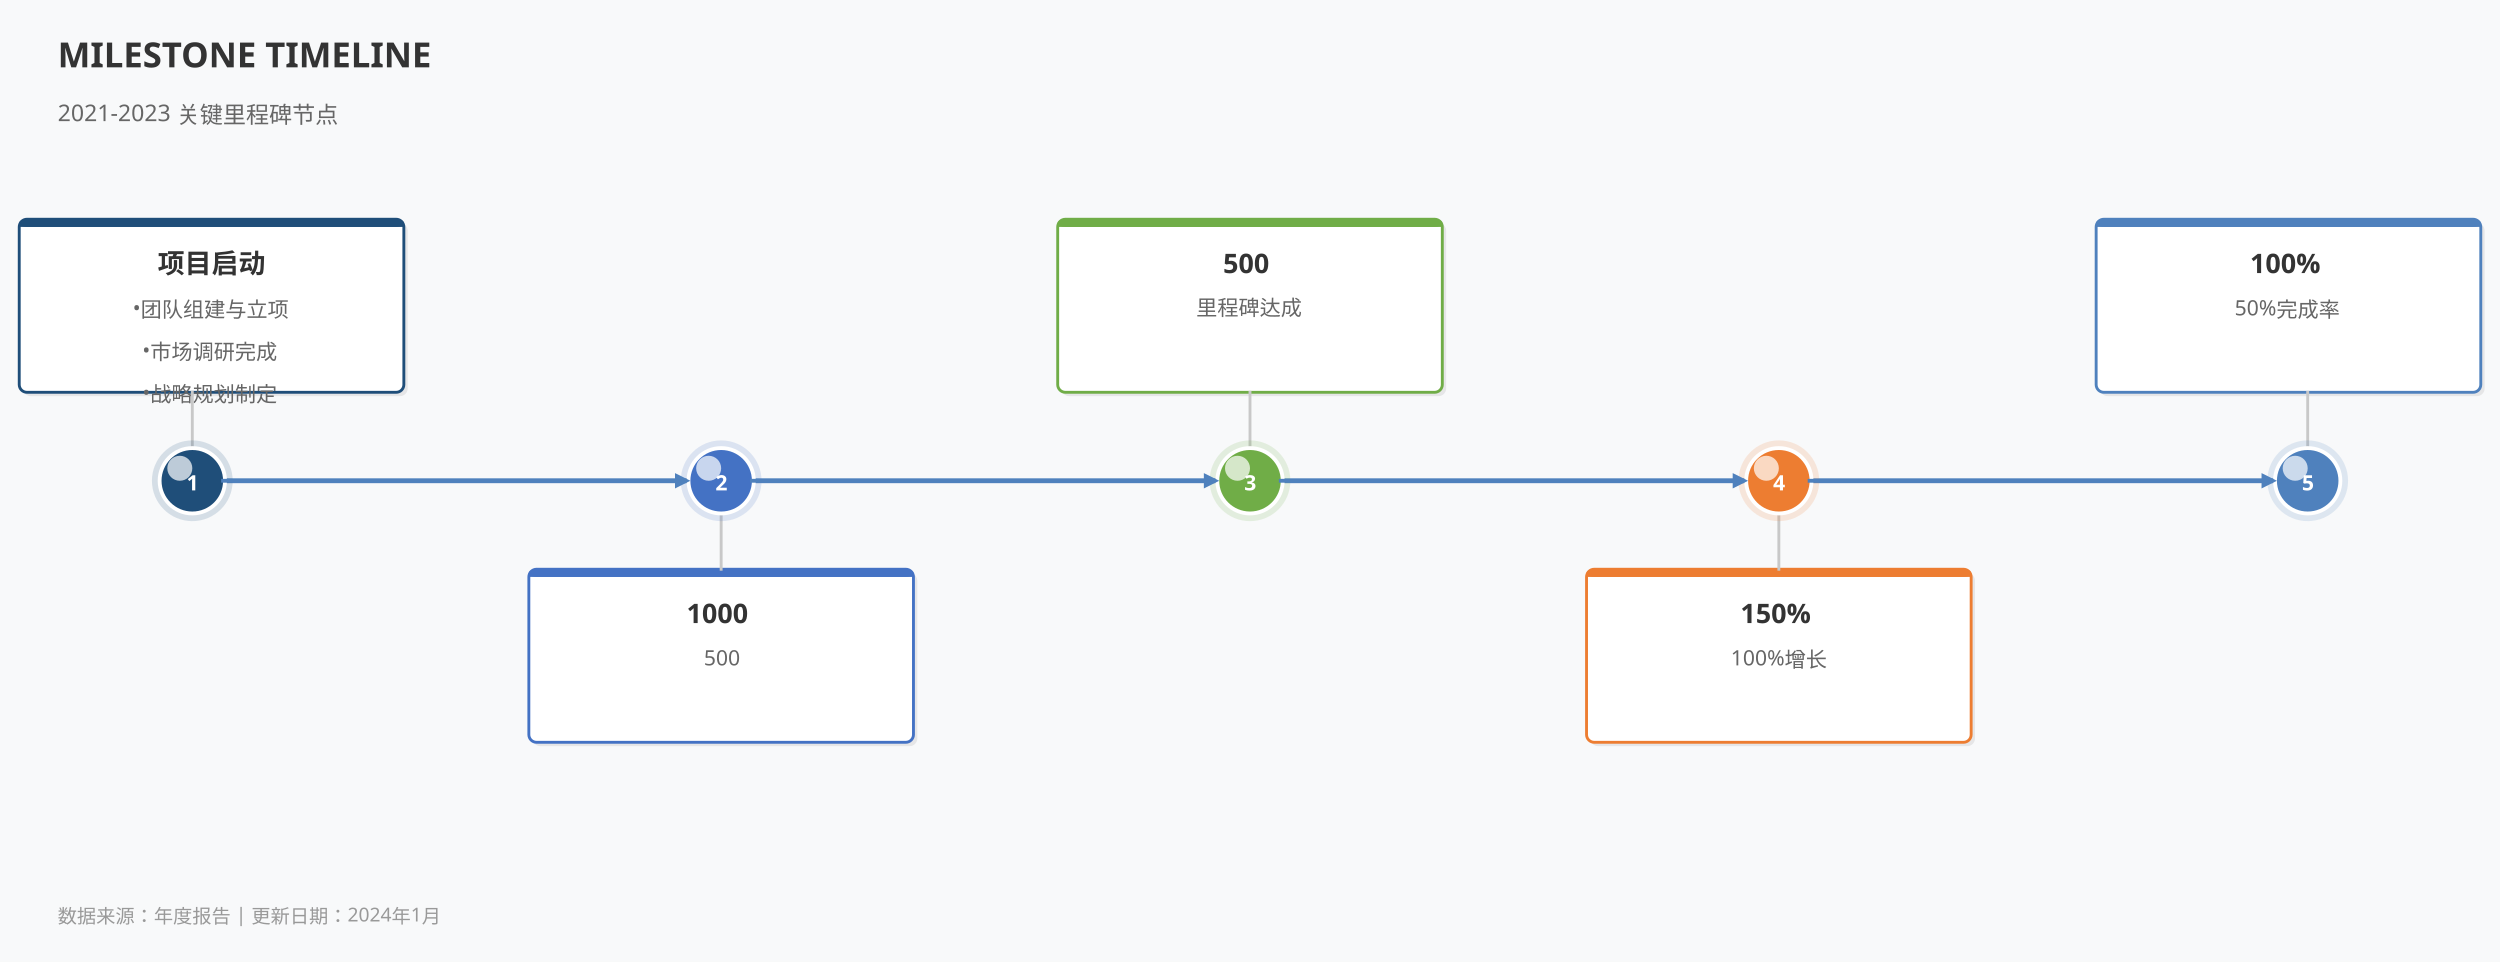
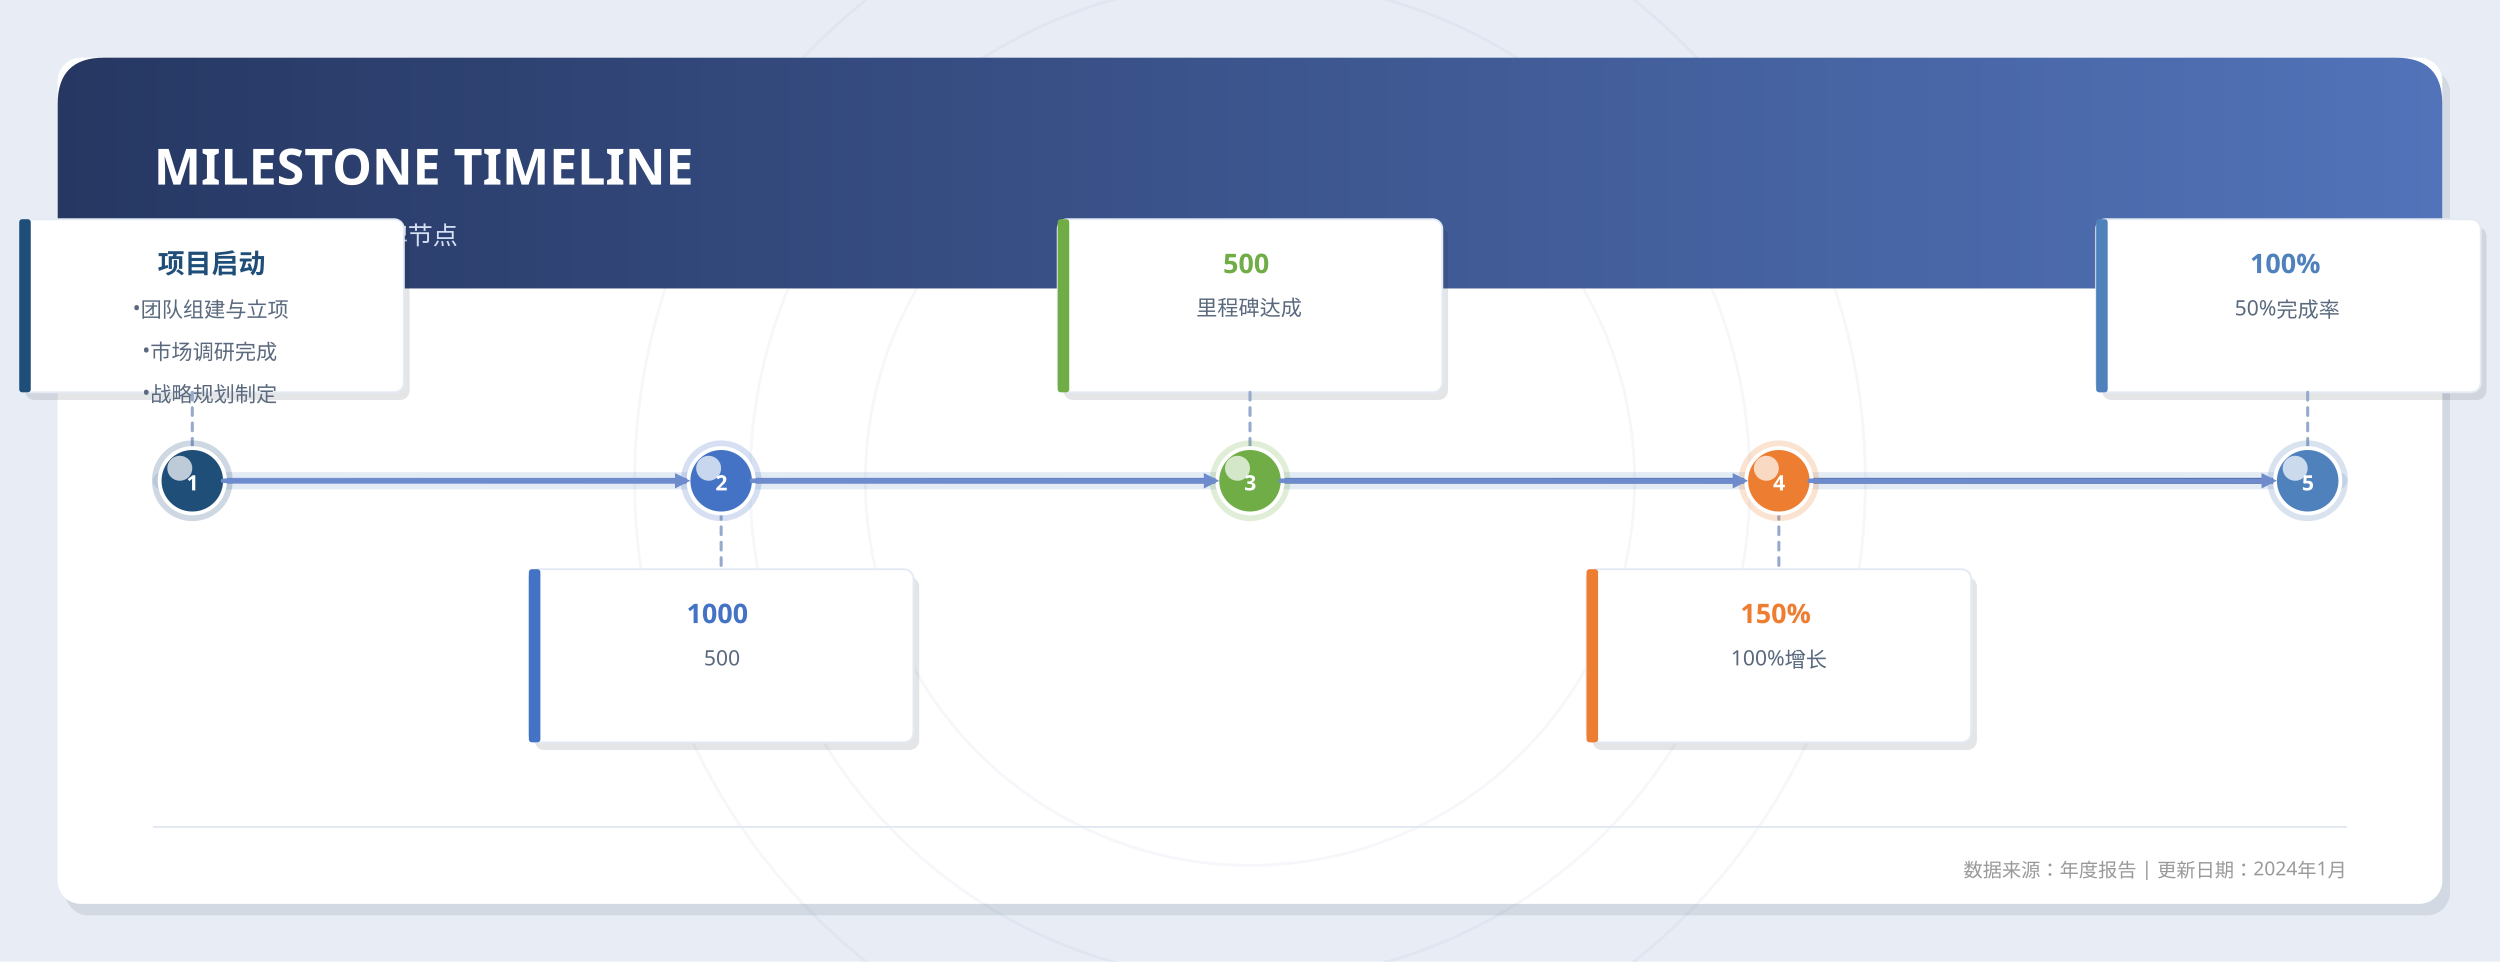
<svg xmlns="http://www.w3.org/2000/svg" style="fill-opacity:1; color-rendering:auto; color-interpolation:auto; text-rendering:auto; stroke:black; stroke-linecap:square; stroke-miterlimit:10; shape-rendering:auto; stroke-opacity:1; fill:black; stroke-dasharray:none; font-weight:normal; stroke-width:1; font-family:'Dialog'; font-style:normal; stroke-linejoin:miter; font-size:12px; stroke-dashoffset:0; image-rendering:auto;" width="1300" height="500">
  <defs id="genericDefs" />
  <g>
+     <defs id="defs1">
+       <linearGradient x1="30" gradientUnits="userSpaceOnUse" x2="1270" y1="0" y2="0" id="linearGradient1" spreadMethod="pad">
+         <stop style="stop-opacity:1; stop-color:rgb(38,55,98);" offset="0%" />
+         <stop style="stop-opacity:1; stop-color:rgb(82,115,185);" offset="100%" />
+       </linearGradient>
+       <linearGradient x1="84" gradientUnits="userSpaceOnUse" x2="1216" y1="250" y2="250" id="linearGradient2" spreadMethod="pad">
+         <stop style="stop-opacity:1; stop-color:rgb(120,148,218);" offset="0%" />
+         <stop style="stop-opacity:1; stop-color:rgb(52,84,150);" offset="100%" />
+       </linearGradient>
+     </defs>
    <g style="fill:white; stroke:white;">
      <rect x="0" width="1300" height="500" y="0" style="stroke:none;" />
-       <rect x="0" y="0" width="1300" style="fill:rgb(248,249,250); text-rendering:geometricPrecision; stroke:none;" height="500" />
-     </g>
-     <g style="fill:rgb(51,51,51); text-rendering:geometricPrecision; font-size:18px; font-weight:bold; font-family:'微软雅黑'; stroke:rgb(51,51,51);">
-       <text x="30" xml:space="preserve" y="35" style="stroke:none;">MILESTONE TIMELINE</text>
-     </g>
-     <g style="fill:rgb(102,102,102); text-rendering:geometricPrecision; font-family:'微软雅黑'; stroke:rgb(102,102,102);">
-       <text x="30" xml:space="preserve" y="63" style="stroke:none;">2021-2023 关键里程碑节点</text>
-       <line x1="84" x2="1216" y1="250" style="fill:none; stroke:rgb(79,129,189); stroke-width:2.5;" y2="250" />
-     </g>
-     <g style="fill-opacity:0.078; fill:rgb(0,0,0); text-rendering:geometricPrecision; font-family:'微软雅黑'; stroke:rgb(0,0,0); stroke-width:2.5; stroke-opacity:0.078;">
-       <rect x="12" y="116" width="200" style="stroke:none;" rx="4" ry="4" height="90" />
-     </g>
-     <g style="fill:white; text-rendering:geometricPrecision; stroke-width:2.5; font-family:'微软雅黑'; stroke:white;">
-       <rect x="10" y="114" width="200" style="stroke:none;" rx="4" ry="4" height="90" />
-       <rect x="10" y="114" width="200" style="fill:none; stroke:rgb(31,78,121); stroke-width:1.5;" rx="4" ry="4" height="90" />
-       <rect x="10" y="114" width="200" style="fill:rgb(31,78,121); stroke:none; stroke-width:1.5;" rx="4" ry="4" height="4" />
-       <rect x="10" y="116" width="200" style="fill:rgb(31,78,121); stroke:none; stroke-width:1.5;" height="2" />
-     </g>
-     <g style="font-size:14px; fill:rgb(51,51,51); text-rendering:geometricPrecision; font-family:'微软雅黑'; stroke:rgb(51,51,51); font-weight:bold; stroke-width:1.5;">
+       <rect x="0" y="0" width="1300" style="fill:rgb(232,237,245); text-rendering:geometricPrecision; stroke:none;" height="500" />
+     </g>
+     <g style="fill:rgb(30,41,59); text-rendering:geometricPrecision; fill-opacity:0.102; stroke-opacity:0.102; stroke:rgb(30,41,59);">
+       <rect x="34" y="36" width="1240" style="stroke:none;" rx="12" ry="12" height="440" />
+     </g>
+     <g style="fill:white; text-rendering:geometricPrecision; stroke:white;">
+       <rect x="30" y="30" width="1240" style="stroke:none;" rx="12" ry="12" height="440" />
+     </g>
+     <g style="fill:rgb(80,112,180); text-rendering:geometricPrecision; fill-opacity:0.055; stroke-width:1.5; stroke-opacity:0.055; stroke:rgb(80,112,180);">
+       <circle r="200" style="fill:none;" cx="650" cy="250" />
+       <circle r="260" style="fill:none;" cx="650" cy="250" />
+       <circle r="320" style="fill:none;" cx="650" cy="250" />
+     </g>
+     <g style="fill:url(#linearGradient1); text-rendering:geometricPrecision; stroke-width:1.5; stroke:url(#linearGradient1);">
+       <path style="stroke:none;" d="M30 54 Q30 30 54 30 L1246 30 Q1270 30 1270 54 L1270 150 L30 150 Z" />
+     </g>
+     <g style="font-size:26px; fill:white; text-rendering:geometricPrecision; font-family:'微软雅黑'; stroke:white; font-weight:bold; stroke-width:1.5;">
+       <text x="80" xml:space="preserve" y="96" style="stroke:none;">MILESTONE TIMELINE</text>
+     </g>
+     <g style="fill:rgb(214,224,244); text-rendering:geometricPrecision; stroke-width:1.5; font-size:13px; font-family:'微软雅黑'; stroke:rgb(214,224,244);">
+       <text x="80" xml:space="preserve" y="126" style="stroke:none;">2021-2023 关键里程碑节点</text>
+     </g>
+     <g style="stroke-linecap:round; font-size:13px; fill-opacity:0.157; fill:rgb(79,129,189); text-rendering:geometricPrecision; font-family:'微软雅黑'; stroke-linejoin:round; stroke:rgb(79,129,189); stroke-width:9; stroke-opacity:0.157;">
+       <line y2="250" style="fill:none;" x1="84" x2="1216" y1="250" />
+     </g>
+     <g style="stroke-linecap:round; font-size:13px; fill:url(#linearGradient2); text-rendering:geometricPrecision; font-family:'微软雅黑'; stroke-linejoin:round; stroke:url(#linearGradient2); stroke-width:3;">
+       <line y2="250" style="fill:none;" x1="84" x2="1216" y1="250" />
+     </g>
+     <g style="stroke-linecap:round; font-size:13px; fill-opacity:0.118; fill:rgb(30,41,59); text-rendering:geometricPrecision; font-family:'微软雅黑'; stroke-linejoin:round; stroke:rgb(30,41,59); stroke-width:3; stroke-opacity:0.118;">
+       <rect x="13" y="118" width="200" style="stroke:none;" rx="5" ry="5" height="90" />
+     </g>
+     <g style="stroke-linecap:round; font-size:13px; fill:white; text-rendering:geometricPrecision; font-family:'微软雅黑'; stroke-linejoin:round; stroke:white; stroke-width:3;">
+       <rect x="10" y="114" width="200" style="stroke:none;" rx="5" ry="5" height="90" />
+     </g>
+     <g style="fill:rgb(228,234,244); text-rendering:geometricPrecision; font-size:13px; font-family:'微软雅黑'; stroke:rgb(228,234,244);">
+       <rect x="10" y="114" width="200" style="fill:none;" rx="5" ry="5" height="90" />
+       <rect x="10" y="114" width="6" style="fill:rgb(31,78,121); stroke:none;" rx="1.5" ry="1.5" height="90" />
+     </g>
+     <g style="fill:rgb(31,78,121); text-rendering:geometricPrecision; font-size:14px; font-weight:bold; font-family:'微软雅黑'; stroke:rgb(31,78,121);">
      <text x="82" xml:space="preserve" y="142" style="stroke:none;">项目启动</text>
    </g>
-     <g style="fill:rgb(102,102,102); text-rendering:geometricPrecision; stroke-width:1.5; font-size:11px; font-family:'微软雅黑'; stroke:rgb(102,102,102);">
+     <g style="fill:rgb(90,105,125); text-rendering:geometricPrecision; font-size:11px; font-family:'微软雅黑'; stroke:rgb(90,105,125);">
      <text x="69" xml:space="preserve" y="164" style="stroke:none;">•团队组建与立项</text>
      <text x="74" xml:space="preserve" y="186" style="stroke:none;">•市场调研完成</text>
      <text x="74" xml:space="preserve" y="208" style="stroke:none;">•战略规划制定</text>
-       <line x1="100" x2="100" y1="204" style="fill:none; stroke:rgb(200,200,200);" y2="234" />
-     </g>
-     <g style="font-size:11px; fill-opacity:0.157; fill:rgb(31,78,121); text-rendering:geometricPrecision; font-family:'微软雅黑'; stroke:rgb(31,78,121); stroke-width:1.5; stroke-opacity:0.157;">
+     </g>
+     <g style="stroke-linecap:round; font-size:11px; fill:rgb(150,170,205); text-rendering:geometricPrecision; font-family:'微软雅黑'; stroke-linejoin:round; stroke-dasharray:4,4; stroke:rgb(150,170,205); stroke-width:1.6; stroke-miterlimit:0;">
+       <line y2="234" style="fill:none;" x1="100" x2="100" y1="204" />
+     </g>
+     <g style="stroke-linecap:round; font-size:11px; fill-opacity:0.216; fill:rgb(31,78,121); text-rendering:geometricPrecision; font-family:'微软雅黑'; stroke-linejoin:round; stroke-dasharray:4,4; stroke:rgb(31,78,121); stroke-width:1.6; stroke-opacity:0.216; stroke-miterlimit:0;">
      <circle r="21" style="stroke:none;" cx="100" cy="250" />
    </g>
-     <g style="fill:white; text-rendering:geometricPrecision; stroke-width:1.5; font-size:11px; font-family:'微软雅黑'; stroke:white;">
+     <g style="stroke-linecap:round; font-size:11px; fill:white; text-rendering:geometricPrecision; font-family:'微软雅黑'; stroke-linejoin:round; stroke-dasharray:4,4; stroke:white; stroke-width:1.6; stroke-miterlimit:0;">
      <circle r="18" style="stroke:none;" cx="100" cy="250" />
      <circle r="16" style="fill:rgb(31,78,121); stroke:none;" cx="100" cy="250" />
    </g>
-     <g style="font-size:11px; fill-opacity:0.706; fill:rgb(255,255,255); text-rendering:geometricPrecision; font-family:'微软雅黑'; stroke:rgb(255,255,255); stroke-width:1.5; stroke-opacity:0.706;">
+     <g style="stroke-linecap:round; font-size:11px; fill-opacity:0.706; fill:rgb(255,255,255); text-rendering:geometricPrecision; font-family:'微软雅黑'; stroke-linejoin:round; stroke-dasharray:4,4; stroke:rgb(255,255,255); stroke-width:1.6; stroke-opacity:0.706; stroke-miterlimit:0;">
      <circle r="6.5" style="stroke:none;" cx="93.5" cy="243.5" />
    </g>
-     <g style="font-size:11px; fill:white; text-rendering:geometricPrecision; font-family:'微软雅黑'; stroke:white; font-weight:bold; stroke-width:1.5;">
+     <g style="stroke-linecap:round; font-size:11px; fill:white; text-rendering:geometricPrecision; font-family:'微软雅黑'; stroke-linejoin:round; stroke-dasharray:4,4; stroke:white; font-weight:bold; stroke-width:1.6; stroke-miterlimit:0;">
      <text x="97" xml:space="preserve" y="255" style="stroke:none;">1</text>
    </g>
-     <g style="font-size:11px; fill-opacity:0.078; fill:rgb(0,0,0); text-rendering:geometricPrecision; font-family:'微软雅黑'; stroke:rgb(0,0,0); font-weight:bold; stroke-width:1.5; stroke-opacity:0.078;">
-       <rect x="277" y="298" width="200" style="stroke:none;" rx="4" ry="4" height="90" />
-     </g>
-     <g style="font-size:11px; fill:white; text-rendering:geometricPrecision; font-family:'微软雅黑'; stroke:white; font-weight:bold; stroke-width:1.5;">
-       <rect x="275" y="296" width="200" style="stroke:none;" rx="4" ry="4" height="90" />
-       <rect x="275" y="296" width="200" style="fill:none; stroke:rgb(68,114,196);" rx="4" ry="4" height="90" />
-       <rect x="275" y="296" width="200" style="fill:rgb(68,114,196); stroke:none;" rx="4" ry="4" height="4" />
-       <rect x="275" y="298" width="200" style="fill:rgb(68,114,196); stroke:none;" height="2" />
-       <text x="357" y="324" style="fill:rgb(51,51,51); font-size:14px; stroke:none;" xml:space="preserve">1000</text>
-       <text x="366" y="346" style="fill:rgb(102,102,102); font-weight:normal; stroke:none;" xml:space="preserve">500</text>
-       <line x1="375" x2="375" y1="266" style="fill:none; stroke:rgb(200,200,200);" y2="296" />
-     </g>
-     <g style="font-size:11px; fill-opacity:0.157; fill:rgb(68,114,196); text-rendering:geometricPrecision; font-family:'微软雅黑'; stroke:rgb(68,114,196); stroke-width:1.5; stroke-opacity:0.157;">
+     <g style="fill-opacity:0.118; text-rendering:geometricPrecision; stroke:rgb(30,41,59); stroke-linecap:round; stroke-miterlimit:0; stroke-opacity:0.118; fill:rgb(30,41,59); stroke-dasharray:4,4; font-weight:bold; stroke-width:1.6; font-family:'微软雅黑'; stroke-linejoin:round; font-size:11px;">
+       <rect x="278" y="300" width="200" style="stroke:none;" rx="5" ry="5" height="90" />
+     </g>
+     <g style="stroke-linecap:round; font-size:11px; fill:white; text-rendering:geometricPrecision; font-family:'微软雅黑'; stroke-linejoin:round; stroke-dasharray:4,4; stroke:white; font-weight:bold; stroke-width:1.6; stroke-miterlimit:0;">
+       <rect x="275" y="296" width="200" style="stroke:none;" rx="5" ry="5" height="90" />
+     </g>
+     <g style="fill:rgb(228,234,244); text-rendering:geometricPrecision; font-size:11px; font-weight:bold; font-family:'微软雅黑'; stroke:rgb(228,234,244);">
+       <rect x="275" y="296" width="200" style="fill:none;" rx="5" ry="5" height="90" />
+       <rect x="275" y="296" width="6" style="fill:rgb(68,114,196); stroke:none;" rx="1.5" ry="1.5" height="90" />
+       <text x="357" y="324" style="fill:rgb(68,114,196); font-size:14px; stroke:none;" xml:space="preserve">1000</text>
+       <text x="366" y="346" style="fill:rgb(90,105,125); font-weight:normal; stroke:none;" xml:space="preserve">500</text>
+     </g>
+     <g style="stroke-linecap:round; font-size:11px; fill:rgb(150,170,205); text-rendering:geometricPrecision; font-family:'微软雅黑'; stroke-linejoin:round; stroke-dasharray:4,4; stroke:rgb(150,170,205); stroke-width:1.6; stroke-miterlimit:0;">
+       <line y2="296" style="fill:none;" x1="375" x2="375" y1="266" />
+     </g>
+     <g style="stroke-linecap:round; font-size:11px; fill-opacity:0.216; fill:rgb(68,114,196); text-rendering:geometricPrecision; font-family:'微软雅黑'; stroke-linejoin:round; stroke-dasharray:4,4; stroke:rgb(68,114,196); stroke-width:1.6; stroke-opacity:0.216; stroke-miterlimit:0;">
      <circle r="21" style="stroke:none;" cx="375" cy="250" />
    </g>
-     <g style="fill:white; text-rendering:geometricPrecision; stroke-width:1.5; font-size:11px; font-family:'微软雅黑'; stroke:white;">
+     <g style="stroke-linecap:round; font-size:11px; fill:white; text-rendering:geometricPrecision; font-family:'微软雅黑'; stroke-linejoin:round; stroke-dasharray:4,4; stroke:white; stroke-width:1.6; stroke-miterlimit:0;">
      <circle r="18" style="stroke:none;" cx="375" cy="250" />
      <circle r="16" style="fill:rgb(68,114,196); stroke:none;" cx="375" cy="250" />
    </g>
-     <g style="font-size:11px; fill-opacity:0.706; fill:rgb(255,255,255); text-rendering:geometricPrecision; font-family:'微软雅黑'; stroke:rgb(255,255,255); stroke-width:1.5; stroke-opacity:0.706;">
+     <g style="stroke-linecap:round; font-size:11px; fill-opacity:0.706; fill:rgb(255,255,255); text-rendering:geometricPrecision; font-family:'微软雅黑'; stroke-linejoin:round; stroke-dasharray:4,4; stroke:rgb(255,255,255); stroke-width:1.6; stroke-opacity:0.706; stroke-miterlimit:0;">
      <circle r="6.5" style="stroke:none;" cx="368.5" cy="243.5" />
    </g>
-     <g style="font-size:11px; fill:white; text-rendering:geometricPrecision; font-family:'微软雅黑'; stroke:white; font-weight:bold; stroke-width:1.5;">
+     <g style="stroke-linecap:round; font-size:11px; fill:white; text-rendering:geometricPrecision; font-family:'微软雅黑'; stroke-linejoin:round; stroke-dasharray:4,4; stroke:white; font-weight:bold; stroke-width:1.6; stroke-miterlimit:0;">
      <text x="372" xml:space="preserve" y="255" style="stroke:none;">2</text>
    </g>
-     <g style="font-size:11px; fill-opacity:0.078; fill:rgb(0,0,0); text-rendering:geometricPrecision; font-family:'微软雅黑'; stroke:rgb(0,0,0); font-weight:bold; stroke-width:1.5; stroke-opacity:0.078;">
-       <rect x="552" y="116" width="200" style="stroke:none;" rx="4" ry="4" height="90" />
-     </g>
-     <g style="font-size:11px; fill:white; text-rendering:geometricPrecision; font-family:'微软雅黑'; stroke:white; font-weight:bold; stroke-width:1.5;">
-       <rect x="550" y="114" width="200" style="stroke:none;" rx="4" ry="4" height="90" />
-       <rect x="550" y="114" width="200" style="fill:none; stroke:rgb(112,173,71);" rx="4" ry="4" height="90" />
-       <rect x="550" y="114" width="200" style="fill:rgb(112,173,71); stroke:none;" rx="4" ry="4" height="4" />
-       <rect x="550" y="116" width="200" style="fill:rgb(112,173,71); stroke:none;" height="2" />
-       <text x="636" y="142" style="fill:rgb(51,51,51); font-size:14px; stroke:none;" xml:space="preserve">500</text>
-       <text x="622" y="164" style="fill:rgb(102,102,102); font-weight:normal; stroke:none;" xml:space="preserve">里程碑达成</text>
-       <line x1="650" x2="650" y1="204" style="fill:none; stroke:rgb(200,200,200);" y2="234" />
-     </g>
-     <g style="font-size:11px; fill-opacity:0.157; fill:rgb(112,173,71); text-rendering:geometricPrecision; font-family:'微软雅黑'; stroke:rgb(112,173,71); stroke-width:1.5; stroke-opacity:0.157;">
+     <g style="fill-opacity:0.118; text-rendering:geometricPrecision; stroke:rgb(30,41,59); stroke-linecap:round; stroke-miterlimit:0; stroke-opacity:0.118; fill:rgb(30,41,59); stroke-dasharray:4,4; font-weight:bold; stroke-width:1.6; font-family:'微软雅黑'; stroke-linejoin:round; font-size:11px;">
+       <rect x="553" y="118" width="200" style="stroke:none;" rx="5" ry="5" height="90" />
+     </g>
+     <g style="stroke-linecap:round; font-size:11px; fill:white; text-rendering:geometricPrecision; font-family:'微软雅黑'; stroke-linejoin:round; stroke-dasharray:4,4; stroke:white; font-weight:bold; stroke-width:1.6; stroke-miterlimit:0;">
+       <rect x="550" y="114" width="200" style="stroke:none;" rx="5" ry="5" height="90" />
+     </g>
+     <g style="fill:rgb(228,234,244); text-rendering:geometricPrecision; font-size:11px; font-weight:bold; font-family:'微软雅黑'; stroke:rgb(228,234,244);">
+       <rect x="550" y="114" width="200" style="fill:none;" rx="5" ry="5" height="90" />
+       <rect x="550" y="114" width="6" style="fill:rgb(112,173,71); stroke:none;" rx="1.5" ry="1.5" height="90" />
+       <text x="636" y="142" style="fill:rgb(112,173,71); font-size:14px; stroke:none;" xml:space="preserve">500</text>
+       <text x="622" y="164" style="fill:rgb(90,105,125); font-weight:normal; stroke:none;" xml:space="preserve">里程碑达成</text>
+     </g>
+     <g style="stroke-linecap:round; font-size:11px; fill:rgb(150,170,205); text-rendering:geometricPrecision; font-family:'微软雅黑'; stroke-linejoin:round; stroke-dasharray:4,4; stroke:rgb(150,170,205); stroke-width:1.6; stroke-miterlimit:0;">
+       <line y2="234" style="fill:none;" x1="650" x2="650" y1="204" />
+     </g>
+     <g style="stroke-linecap:round; font-size:11px; fill-opacity:0.216; fill:rgb(112,173,71); text-rendering:geometricPrecision; font-family:'微软雅黑'; stroke-linejoin:round; stroke-dasharray:4,4; stroke:rgb(112,173,71); stroke-width:1.6; stroke-opacity:0.216; stroke-miterlimit:0;">
      <circle r="21" style="stroke:none;" cx="650" cy="250" />
    </g>
-     <g style="fill:white; text-rendering:geometricPrecision; stroke-width:1.5; font-size:11px; font-family:'微软雅黑'; stroke:white;">
+     <g style="stroke-linecap:round; font-size:11px; fill:white; text-rendering:geometricPrecision; font-family:'微软雅黑'; stroke-linejoin:round; stroke-dasharray:4,4; stroke:white; stroke-width:1.6; stroke-miterlimit:0;">
      <circle r="18" style="stroke:none;" cx="650" cy="250" />
      <circle r="16" style="fill:rgb(112,173,71); stroke:none;" cx="650" cy="250" />
    </g>
-     <g style="font-size:11px; fill-opacity:0.706; fill:rgb(255,255,255); text-rendering:geometricPrecision; font-family:'微软雅黑'; stroke:rgb(255,255,255); stroke-width:1.5; stroke-opacity:0.706;">
+     <g style="stroke-linecap:round; font-size:11px; fill-opacity:0.706; fill:rgb(255,255,255); text-rendering:geometricPrecision; font-family:'微软雅黑'; stroke-linejoin:round; stroke-dasharray:4,4; stroke:rgb(255,255,255); stroke-width:1.6; stroke-opacity:0.706; stroke-miterlimit:0;">
      <circle r="6.5" style="stroke:none;" cx="643.5" cy="243.5" />
    </g>
-     <g style="font-size:11px; fill:white; text-rendering:geometricPrecision; font-family:'微软雅黑'; stroke:white; font-weight:bold; stroke-width:1.5;">
+     <g style="stroke-linecap:round; font-size:11px; fill:white; text-rendering:geometricPrecision; font-family:'微软雅黑'; stroke-linejoin:round; stroke-dasharray:4,4; stroke:white; font-weight:bold; stroke-width:1.6; stroke-miterlimit:0;">
      <text x="647" xml:space="preserve" y="255" style="stroke:none;">3</text>
    </g>
-     <g style="font-size:11px; fill-opacity:0.078; fill:rgb(0,0,0); text-rendering:geometricPrecision; font-family:'微软雅黑'; stroke:rgb(0,0,0); font-weight:bold; stroke-width:1.5; stroke-opacity:0.078;">
-       <rect x="827" y="298" width="200" style="stroke:none;" rx="4" ry="4" height="90" />
-     </g>
-     <g style="font-size:11px; fill:white; text-rendering:geometricPrecision; font-family:'微软雅黑'; stroke:white; font-weight:bold; stroke-width:1.5;">
-       <rect x="825" y="296" width="200" style="stroke:none;" rx="4" ry="4" height="90" />
-       <rect x="825" y="296" width="200" style="fill:none; stroke:rgb(237,125,49);" rx="4" ry="4" height="90" />
-       <rect x="825" y="296" width="200" style="fill:rgb(237,125,49); stroke:none;" rx="4" ry="4" height="4" />
-       <rect x="825" y="298" width="200" style="fill:rgb(237,125,49); stroke:none;" height="2" />
-       <text x="905" y="324" style="fill:rgb(51,51,51); font-size:14px; stroke:none;" xml:space="preserve">150%</text>
-       <text x="900" y="346" style="fill:rgb(102,102,102); font-weight:normal; stroke:none;" xml:space="preserve">100%增长</text>
-       <line x1="925" x2="925" y1="266" style="fill:none; stroke:rgb(200,200,200);" y2="296" />
-     </g>
-     <g style="font-size:11px; fill-opacity:0.157; fill:rgb(237,125,49); text-rendering:geometricPrecision; font-family:'微软雅黑'; stroke:rgb(237,125,49); stroke-width:1.5; stroke-opacity:0.157;">
+     <g style="fill-opacity:0.118; text-rendering:geometricPrecision; stroke:rgb(30,41,59); stroke-linecap:round; stroke-miterlimit:0; stroke-opacity:0.118; fill:rgb(30,41,59); stroke-dasharray:4,4; font-weight:bold; stroke-width:1.6; font-family:'微软雅黑'; stroke-linejoin:round; font-size:11px;">
+       <rect x="828" y="300" width="200" style="stroke:none;" rx="5" ry="5" height="90" />
+     </g>
+     <g style="stroke-linecap:round; font-size:11px; fill:white; text-rendering:geometricPrecision; font-family:'微软雅黑'; stroke-linejoin:round; stroke-dasharray:4,4; stroke:white; font-weight:bold; stroke-width:1.6; stroke-miterlimit:0;">
+       <rect x="825" y="296" width="200" style="stroke:none;" rx="5" ry="5" height="90" />
+     </g>
+     <g style="fill:rgb(228,234,244); text-rendering:geometricPrecision; font-size:11px; font-weight:bold; font-family:'微软雅黑'; stroke:rgb(228,234,244);">
+       <rect x="825" y="296" width="200" style="fill:none;" rx="5" ry="5" height="90" />
+       <rect x="825" y="296" width="6" style="fill:rgb(237,125,49); stroke:none;" rx="1.5" ry="1.5" height="90" />
+       <text x="905" y="324" style="fill:rgb(237,125,49); font-size:14px; stroke:none;" xml:space="preserve">150%</text>
+       <text x="900" y="346" style="fill:rgb(90,105,125); font-weight:normal; stroke:none;" xml:space="preserve">100%增长</text>
+     </g>
+     <g style="stroke-linecap:round; font-size:11px; fill:rgb(150,170,205); text-rendering:geometricPrecision; font-family:'微软雅黑'; stroke-linejoin:round; stroke-dasharray:4,4; stroke:rgb(150,170,205); stroke-width:1.6; stroke-miterlimit:0;">
+       <line y2="296" style="fill:none;" x1="925" x2="925" y1="266" />
+     </g>
+     <g style="stroke-linecap:round; font-size:11px; fill-opacity:0.216; fill:rgb(237,125,49); text-rendering:geometricPrecision; font-family:'微软雅黑'; stroke-linejoin:round; stroke-dasharray:4,4; stroke:rgb(237,125,49); stroke-width:1.6; stroke-opacity:0.216; stroke-miterlimit:0;">
      <circle r="21" style="stroke:none;" cx="925" cy="250" />
    </g>
-     <g style="fill:white; text-rendering:geometricPrecision; stroke-width:1.5; font-size:11px; font-family:'微软雅黑'; stroke:white;">
+     <g style="stroke-linecap:round; font-size:11px; fill:white; text-rendering:geometricPrecision; font-family:'微软雅黑'; stroke-linejoin:round; stroke-dasharray:4,4; stroke:white; stroke-width:1.6; stroke-miterlimit:0;">
      <circle r="18" style="stroke:none;" cx="925" cy="250" />
      <circle r="16" style="fill:rgb(237,125,49); stroke:none;" cx="925" cy="250" />
    </g>
-     <g style="font-size:11px; fill-opacity:0.706; fill:rgb(255,255,255); text-rendering:geometricPrecision; font-family:'微软雅黑'; stroke:rgb(255,255,255); stroke-width:1.5; stroke-opacity:0.706;">
+     <g style="stroke-linecap:round; font-size:11px; fill-opacity:0.706; fill:rgb(255,255,255); text-rendering:geometricPrecision; font-family:'微软雅黑'; stroke-linejoin:round; stroke-dasharray:4,4; stroke:rgb(255,255,255); stroke-width:1.6; stroke-opacity:0.706; stroke-miterlimit:0;">
      <circle r="6.5" style="stroke:none;" cx="918.5" cy="243.5" />
    </g>
-     <g style="font-size:11px; fill:white; text-rendering:geometricPrecision; font-family:'微软雅黑'; stroke:white; font-weight:bold; stroke-width:1.5;">
+     <g style="stroke-linecap:round; font-size:11px; fill:white; text-rendering:geometricPrecision; font-family:'微软雅黑'; stroke-linejoin:round; stroke-dasharray:4,4; stroke:white; font-weight:bold; stroke-width:1.6; stroke-miterlimit:0;">
      <text x="922" xml:space="preserve" y="255" style="stroke:none;">4</text>
    </g>
-     <g style="font-size:11px; fill-opacity:0.078; fill:rgb(0,0,0); text-rendering:geometricPrecision; font-family:'微软雅黑'; stroke:rgb(0,0,0); font-weight:bold; stroke-width:1.5; stroke-opacity:0.078;">
-       <rect x="1092" y="116" width="200" style="stroke:none;" rx="4" ry="4" height="90" />
-     </g>
-     <g style="font-size:11px; fill:white; text-rendering:geometricPrecision; font-family:'微软雅黑'; stroke:white; font-weight:bold; stroke-width:1.5;">
-       <rect x="1090" y="114" width="200" style="stroke:none;" rx="4" ry="4" height="90" />
-       <rect x="1090" y="114" width="200" style="fill:none; stroke:rgb(79,129,189);" rx="4" ry="4" height="90" />
-       <rect x="1090" y="114" width="200" style="fill:rgb(79,129,189); stroke:none;" rx="4" ry="4" height="4" />
-       <rect x="1090" y="116" width="200" style="fill:rgb(79,129,189); stroke:none;" height="2" />
-       <text x="1170" y="142" style="fill:rgb(51,51,51); font-size:14px; stroke:none;" xml:space="preserve">100%</text>
-       <text x="1162" y="164" style="fill:rgb(102,102,102); font-weight:normal; stroke:none;" xml:space="preserve">50%完成率</text>
-       <line x1="1200" x2="1200" y1="204" style="fill:none; stroke:rgb(200,200,200);" y2="234" />
-     </g>
-     <g style="font-size:11px; fill-opacity:0.157; fill:rgb(79,129,189); text-rendering:geometricPrecision; font-family:'微软雅黑'; stroke:rgb(79,129,189); stroke-width:1.5; stroke-opacity:0.157;">
+     <g style="fill-opacity:0.118; text-rendering:geometricPrecision; stroke:rgb(30,41,59); stroke-linecap:round; stroke-miterlimit:0; stroke-opacity:0.118; fill:rgb(30,41,59); stroke-dasharray:4,4; font-weight:bold; stroke-width:1.6; font-family:'微软雅黑'; stroke-linejoin:round; font-size:11px;">
+       <rect x="1093" y="118" width="200" style="stroke:none;" rx="5" ry="5" height="90" />
+     </g>
+     <g style="stroke-linecap:round; font-size:11px; fill:white; text-rendering:geometricPrecision; font-family:'微软雅黑'; stroke-linejoin:round; stroke-dasharray:4,4; stroke:white; font-weight:bold; stroke-width:1.6; stroke-miterlimit:0;">
+       <rect x="1090" y="114" width="200" style="stroke:none;" rx="5" ry="5" height="90" />
+     </g>
+     <g style="fill:rgb(228,234,244); text-rendering:geometricPrecision; font-size:11px; font-weight:bold; font-family:'微软雅黑'; stroke:rgb(228,234,244);">
+       <rect x="1090" y="114" width="200" style="fill:none;" rx="5" ry="5" height="90" />
+       <rect x="1090" y="114" width="6" style="fill:rgb(79,129,189); stroke:none;" rx="1.5" ry="1.5" height="90" />
+       <text x="1170" y="142" style="fill:rgb(79,129,189); font-size:14px; stroke:none;" xml:space="preserve">100%</text>
+       <text x="1162" y="164" style="fill:rgb(90,105,125); font-weight:normal; stroke:none;" xml:space="preserve">50%完成率</text>
+     </g>
+     <g style="stroke-linecap:round; font-size:11px; fill:rgb(150,170,205); text-rendering:geometricPrecision; font-family:'微软雅黑'; stroke-linejoin:round; stroke-dasharray:4,4; stroke:rgb(150,170,205); stroke-width:1.6; stroke-miterlimit:0;">
+       <line y2="234" style="fill:none;" x1="1200" x2="1200" y1="204" />
+     </g>
+     <g style="stroke-linecap:round; font-size:11px; fill-opacity:0.216; fill:rgb(79,129,189); text-rendering:geometricPrecision; font-family:'微软雅黑'; stroke-linejoin:round; stroke-dasharray:4,4; stroke:rgb(79,129,189); stroke-width:1.6; stroke-opacity:0.216; stroke-miterlimit:0;">
      <circle r="21" style="stroke:none;" cx="1200" cy="250" />
    </g>
-     <g style="fill:white; text-rendering:geometricPrecision; stroke-width:1.5; font-size:11px; font-family:'微软雅黑'; stroke:white;">
+     <g style="stroke-linecap:round; font-size:11px; fill:white; text-rendering:geometricPrecision; font-family:'微软雅黑'; stroke-linejoin:round; stroke-dasharray:4,4; stroke:white; stroke-width:1.6; stroke-miterlimit:0;">
      <circle r="18" style="stroke:none;" cx="1200" cy="250" />
      <circle r="16" style="fill:rgb(79,129,189); stroke:none;" cx="1200" cy="250" />
    </g>
-     <g style="font-size:11px; fill-opacity:0.706; fill:rgb(255,255,255); text-rendering:geometricPrecision; font-family:'微软雅黑'; stroke:rgb(255,255,255); stroke-width:1.5; stroke-opacity:0.706;">
+     <g style="stroke-linecap:round; font-size:11px; fill-opacity:0.706; fill:rgb(255,255,255); text-rendering:geometricPrecision; font-family:'微软雅黑'; stroke-linejoin:round; stroke-dasharray:4,4; stroke:rgb(255,255,255); stroke-width:1.6; stroke-opacity:0.706; stroke-miterlimit:0;">
      <circle r="6.5" style="stroke:none;" cx="1193.5" cy="243.5" />
    </g>
-     <g style="font-size:11px; fill:white; text-rendering:geometricPrecision; font-family:'微软雅黑'; stroke:white; font-weight:bold; stroke-width:1.5;">
+     <g style="stroke-linecap:round; font-size:11px; fill:white; text-rendering:geometricPrecision; font-family:'微软雅黑'; stroke-linejoin:round; stroke-dasharray:4,4; stroke:white; font-weight:bold; stroke-width:1.6; stroke-miterlimit:0;">
      <text x="1197" xml:space="preserve" y="255" style="stroke:none;">5</text>
-       <line x1="116" x2="351" y1="250" style="fill:none; stroke:rgb(79,129,189); stroke-width:2;" y2="250" />
-       <path d="M359 250 L351 254 L351 246 Z" style="fill:rgb(79,129,189); stroke-width:2; stroke:none;" />
-       <line x1="391" x2="626" y1="250" style="fill:none; stroke:rgb(79,129,189); stroke-width:2;" y2="250" />
-       <path d="M634 250 L626 254 L626 246 Z" style="fill:rgb(79,129,189); stroke-width:2; stroke:none;" />
-       <line x1="666" x2="901" y1="250" style="fill:none; stroke:rgb(79,129,189); stroke-width:2;" y2="250" />
-       <path d="M909 250 L901 254 L901 246 Z" style="fill:rgb(79,129,189); stroke-width:2; stroke:none;" />
-       <line x1="941" x2="1176" y1="250" style="fill:none; stroke:rgb(79,129,189); stroke-width:2;" y2="250" />
-       <path d="M1184 250 L1176 254 L1176 246 Z" style="fill:rgb(79,129,189); stroke-width:2; stroke:none;" />
-     </g>
-     <g style="fill:rgb(153,153,153); text-rendering:geometricPrecision; stroke-width:2; font-size:10px; font-family:'微软雅黑'; stroke:rgb(153,153,153);">
-       <text x="30" xml:space="preserve" y="480" style="stroke:none;">数据来源：年度报告 | 更新日期：2024年1月</text>
+     </g>
+     <g style="stroke-linecap:round; font-size:11px; fill:rgb(110,140,205); text-rendering:geometricPrecision; font-family:'微软雅黑'; stroke-linejoin:round; stroke:rgb(110,140,205); font-weight:bold; stroke-width:2.4;">
+       <line y2="250" style="fill:none;" x1="116" x2="351" y1="250" />
+       <path style="stroke:none;" d="M359 250 L351 254 L351 246 Z" />
+       <line y2="250" style="fill:none;" x1="391" x2="626" y1="250" />
+       <path style="stroke:none;" d="M634 250 L626 254 L626 246 Z" />
+       <line y2="250" style="fill:none;" x1="666" x2="901" y1="250" />
+       <path style="stroke:none;" d="M909 250 L901 254 L901 246 Z" />
+       <line y2="250" style="fill:none;" x1="941" x2="1176" y1="250" />
+       <path style="stroke:none;" d="M1184 250 L1176 254 L1176 246 Z" />
+     </g>
+     <g style="fill:rgb(226,232,240); text-rendering:geometricPrecision; font-size:11px; font-weight:bold; font-family:'微软雅黑'; stroke:rgb(226,232,240);">
+       <line y2="430" style="fill:none;" x1="80" x2="1220" y1="430" />
+     </g>
+     <g style="fill:rgb(153,153,153); text-rendering:geometricPrecision; font-size:10px; font-family:'微软雅黑'; stroke:rgb(153,153,153);">
+       <text x="1021" xml:space="preserve" y="456" style="stroke:none;">数据来源：年度报告 | 更新日期：2024年1月</text>
    </g>
  </g>
</svg>
